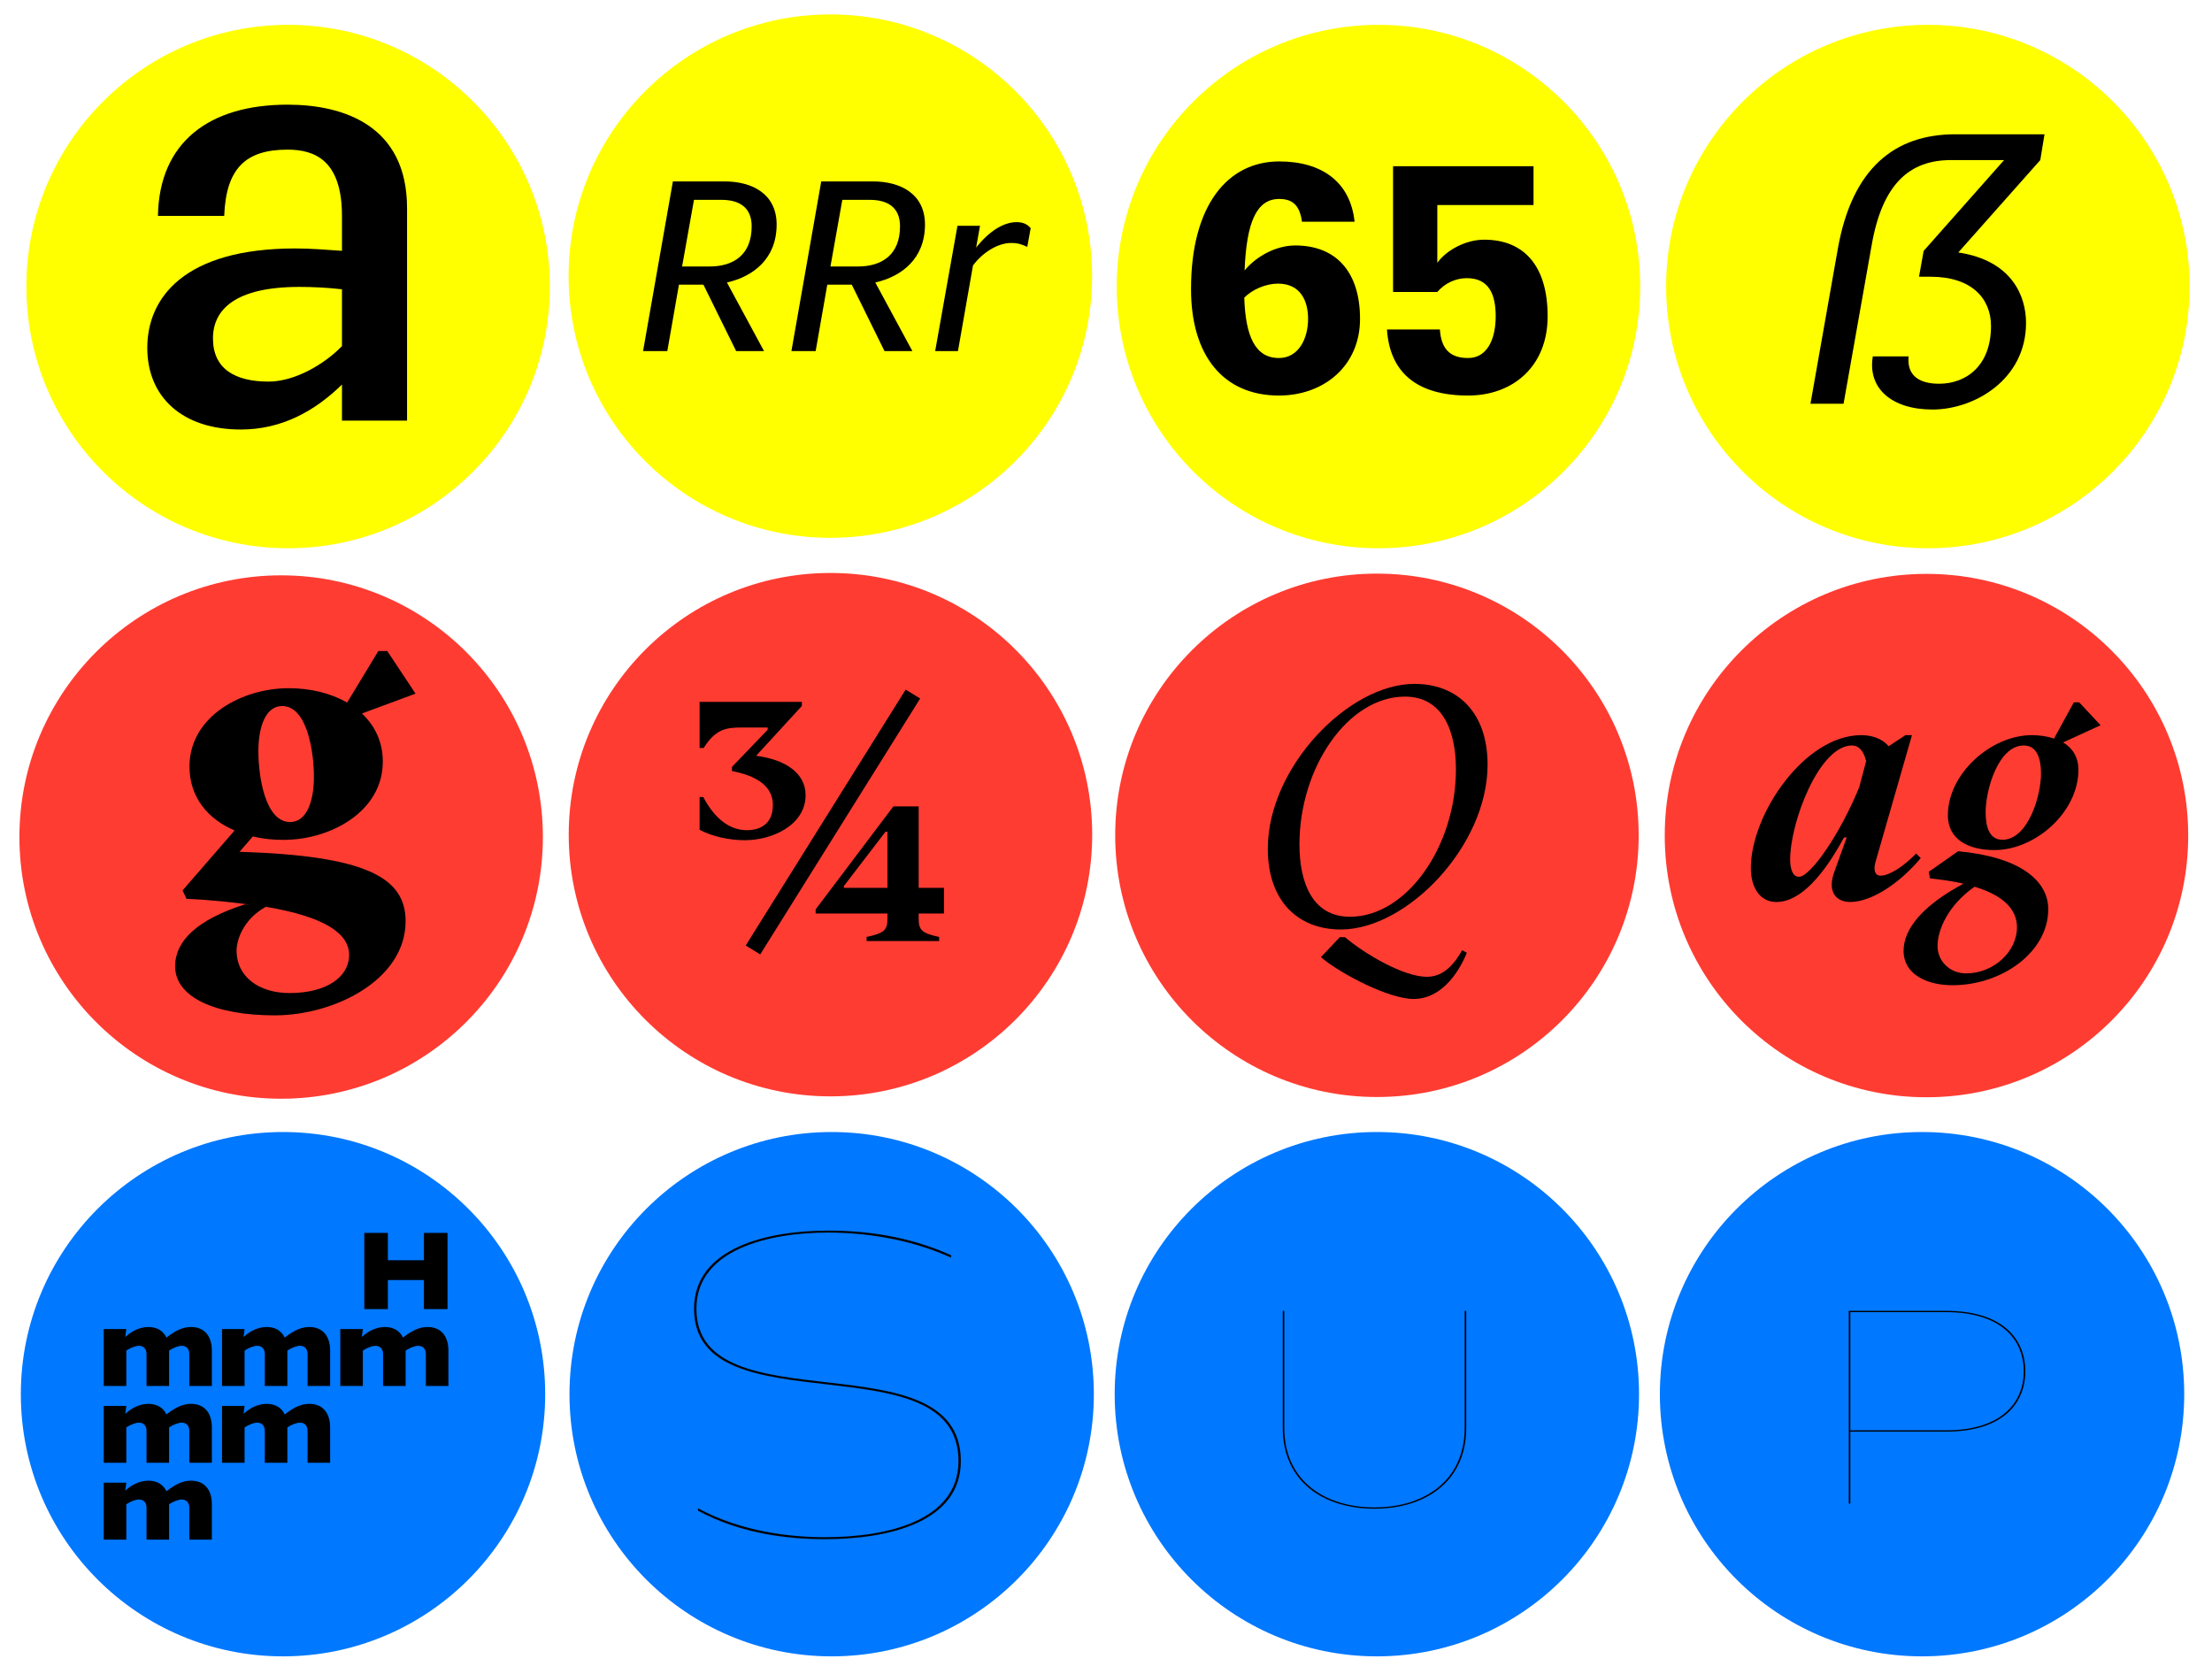
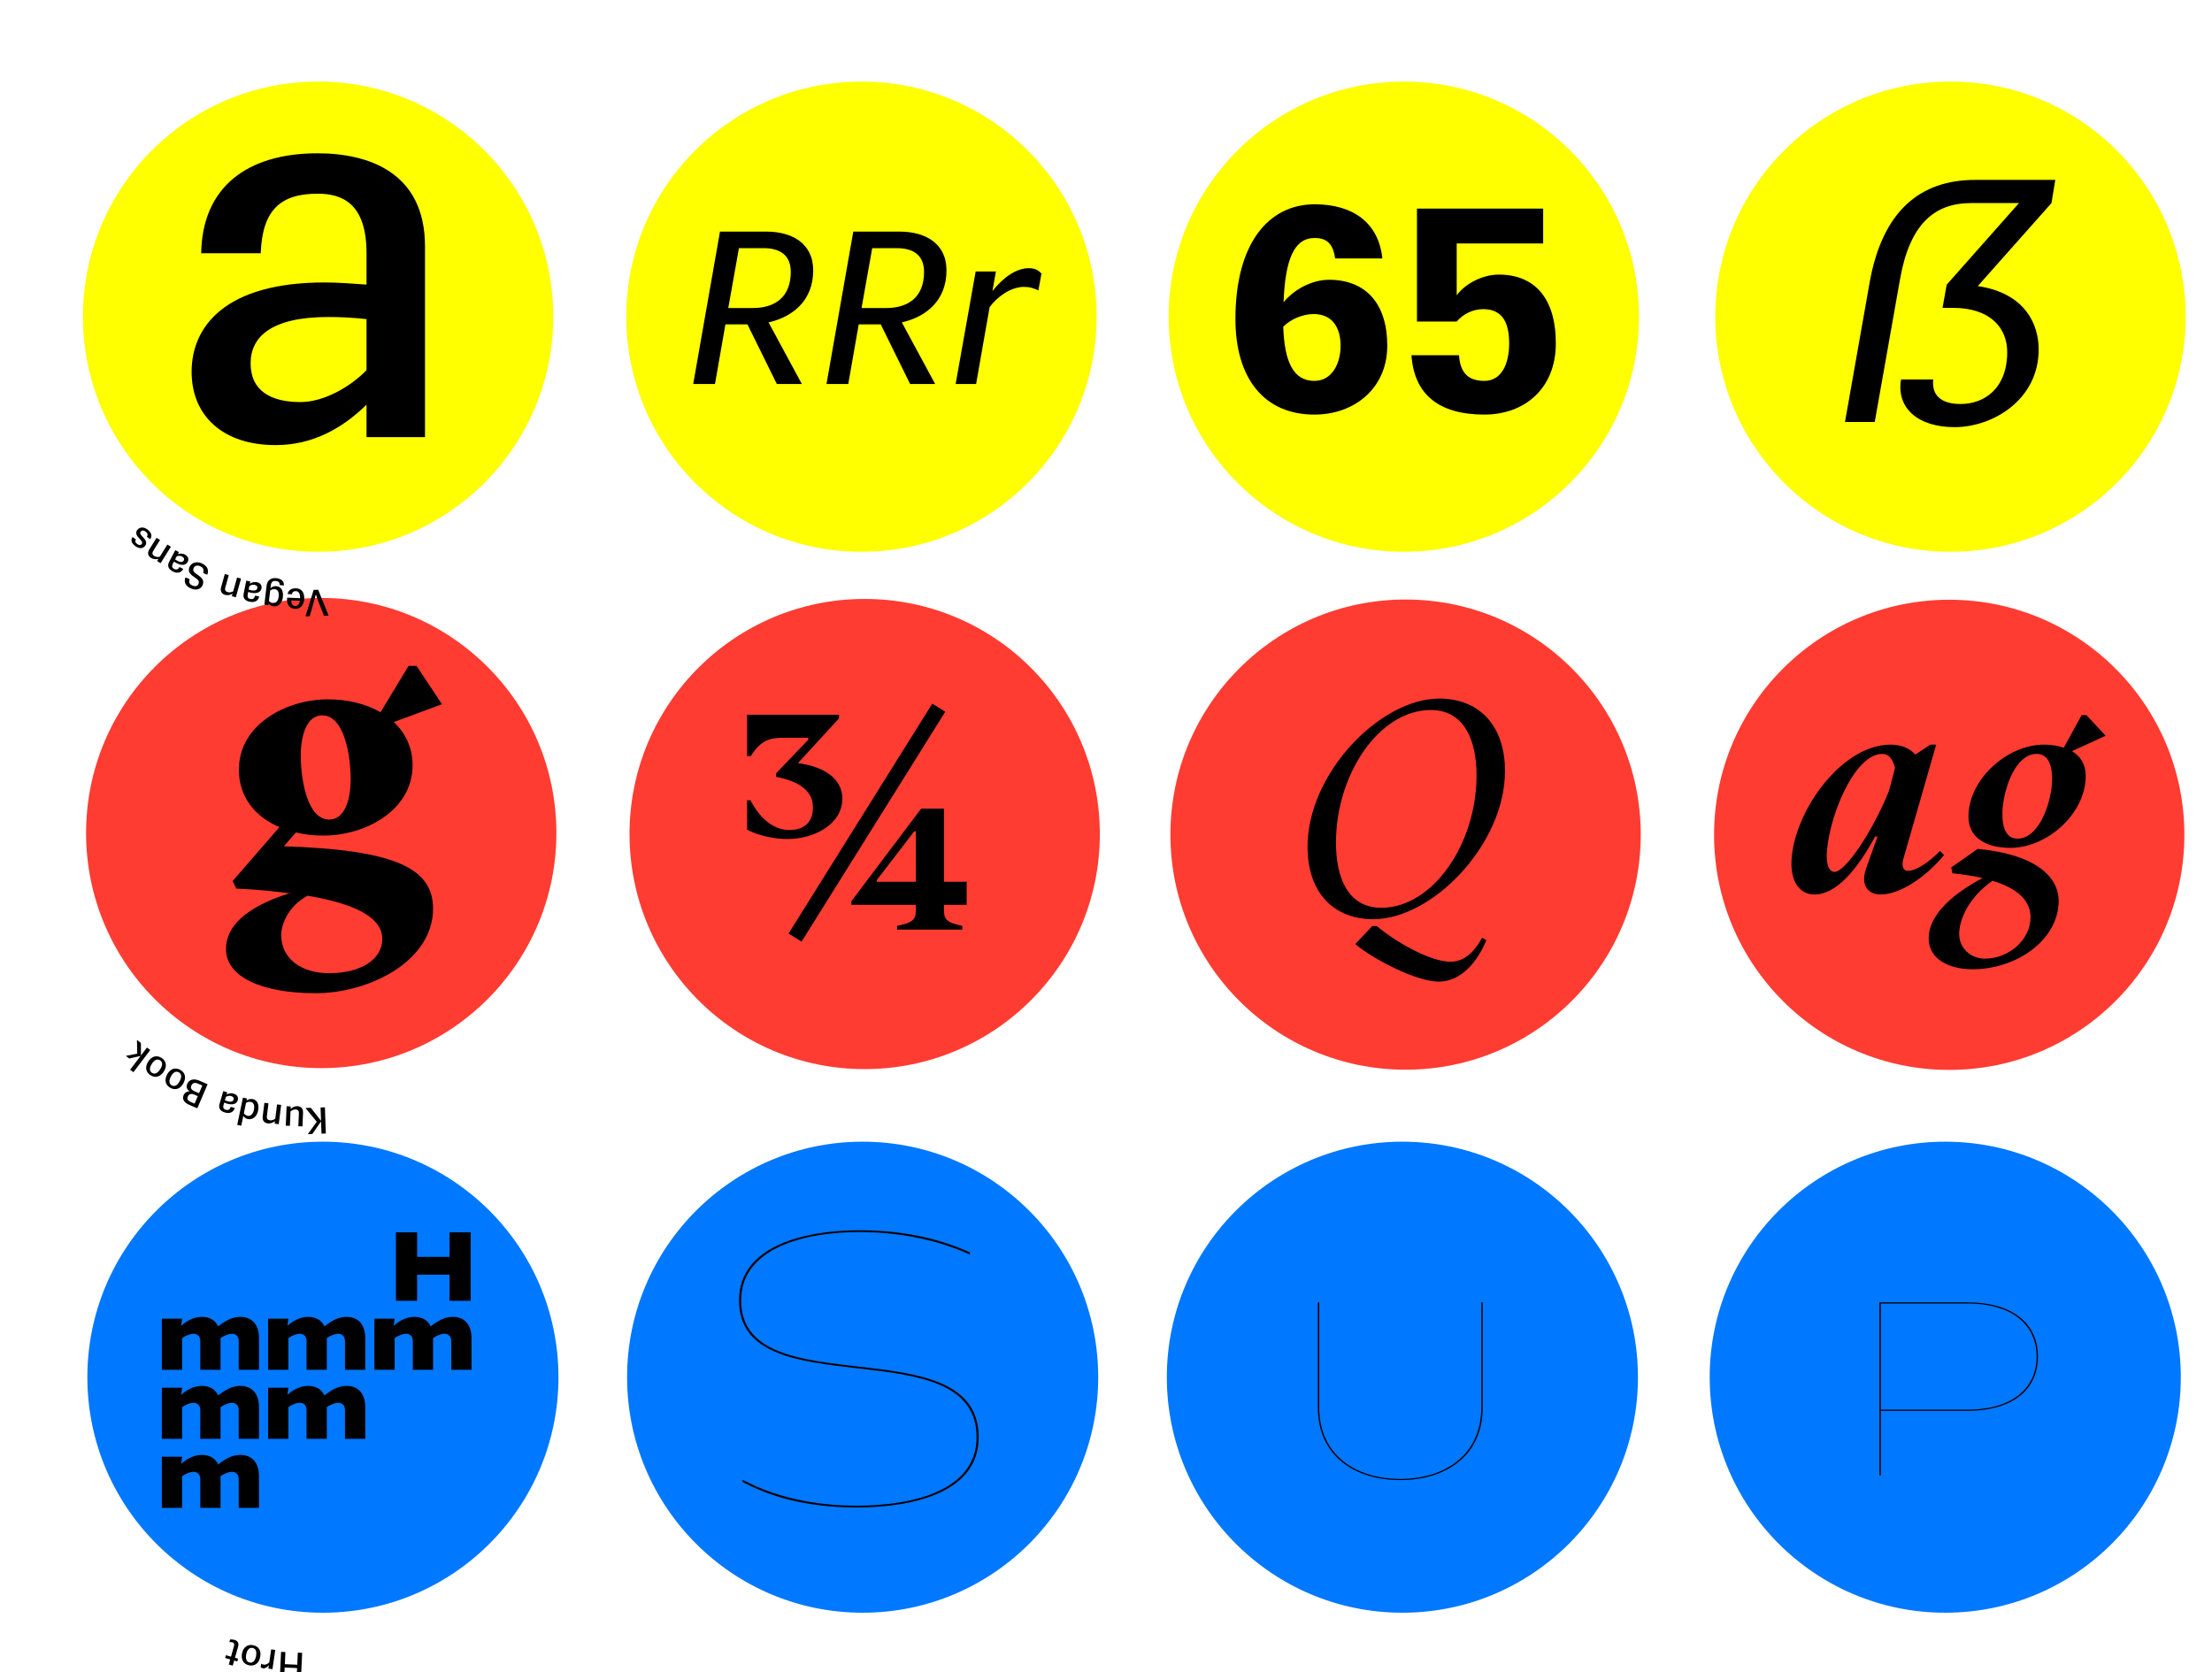
- <svg xmlns="http://www.w3.org/2000/svg" width="637px" height="482px" viewBox="0 0 637 482" version="1.1">
+ <svg xmlns="http://www.w3.org/2000/svg" width="709px" height="536px" viewBox="0 0 709 536" version="1.1">
  <defs />
  <g id="Buttons" stroke="none" stroke-width="1" fill="none" fill-rule="evenodd">
    <g id="canvas">
-       <g id="vegan-sans" transform="translate(7, 4)">
-         <g id="a" transform="translate(0, 3)">
+       <g id="vegan-sans" transform="translate(26, 26)">
+         <g id="a">
          <path d="M151.337,75.519 C151.337,117.144 117.58,150.883 75.959,150.883 C34.347,150.883 0.591,117.144 0.591,75.519 C0.591,33.902 34.347,0.155 75.959,0.155 C117.58,0.154 151.337,33.901 151.337,75.519 L151.337,75.519 Z" id="Shape" fill="#FFFF00" />
          <path d="M110.223,114.138 L110.223,52.963 C110.223,29.277 92.16,23.142 75.801,23.142 C53.137,23.142 38.823,34.048 38.483,55.178 L57.568,55.178 C58.079,41.375 63.873,36.093 75.801,36.093 C83.64,36.093 91.478,39.16 91.478,55.178 L91.478,65.232 C86.707,64.891 82.276,64.55 78.016,64.55 C46.151,64.55 35.415,78.694 35.415,93.178 C35.415,107.322 45.469,116.694 62.339,116.694 C74.097,116.694 83.64,111.411 91.478,103.743 L91.478,114.138 L110.223,114.138 Z M91.478,92.667 C86.366,97.949 77.846,102.891 70.348,102.891 C60.805,102.891 54.33,99.313 54.33,90.452 C54.33,82.102 60.805,75.626 79.209,75.626 C82.788,75.626 87.048,75.797 91.478,76.308 L91.478,92.667 Z" fill="#000000" />
        </g>
-         <g id="rrr" transform="translate(156, 0)">
+         <g id="rrr" transform="translate(174, 0)">
          <path d="M151.49,75.519 C151.49,117.144 117.732,150.883 76.111,150.883 C34.5,150.883 0.743,117.144 0.743,75.519 C0.743,33.902 34.499,0.155 76.111,0.155 C117.732,0.154 151.49,33.901 151.49,75.519 L151.49,75.519 Z" id="Shape" fill="#FFFF00" />
          <path d="M57.021,97.108 L46.341,77.353 C54.019,75.608 60.651,70.443 60.651,60.67 C60.651,51.874 53.67,48.244 45.643,48.244 L30.774,48.244 L22.188,97.108 L29.168,97.108 L32.519,77.982 L39.57,77.982 L48.993,97.108 L57.021,97.108 Z M33.427,72.746 L36.847,53.55 L44.735,53.55 C49.901,53.55 53.461,55.714 53.461,61.158 C53.461,69.395 48.225,72.746 41.315,72.746 L33.427,72.746 Z M99.742,97.108 L89.062,77.353 C96.74,75.608 103.372,70.443 103.372,60.67 C103.372,51.874 96.391,48.244 88.364,48.244 L73.495,48.244 L64.909,97.108 L71.89,97.108 L75.24,77.982 L82.291,77.982 L91.714,97.108 L99.742,97.108 Z M76.148,72.746 L79.568,53.55 L87.456,53.55 C92.622,53.55 96.182,55.714 96.182,61.158 C96.182,69.395 90.947,72.746 84.036,72.746 L76.148,72.746 Z M112.866,97.108 L117.194,72.467 C119.567,69.186 123.965,65.975 128.153,65.975 C130.247,65.975 131.225,66.394 132.83,67.092 L133.807,61.717 C132.9,60.6 131.643,59.972 129.759,59.972 C125.919,59.972 121.731,62.694 118.101,67.301 L119.218,61.019 L112.726,61.019 L106.304,97.108 L112.866,97.108 Z" id="RRr" fill="#000000" />
        </g>
-         <g id="65" transform="translate(314, 3)">
+         <g id="65" transform="translate(348, 0)">
          <path d="M151.334,75.519 C151.334,117.144 117.578,150.883 75.956,150.883 C34.344,150.883 0.588,117.144 0.588,75.519 C0.588,33.902 34.344,0.155 75.956,0.155 C117.578,0.154 151.334,33.901 151.334,75.519 L151.334,75.519 Z" id="Shape" fill="#FFFF00" />
          <path d="M69.085,56.853 C67.884,45.401 59.665,39.49 47.382,39.49 C32.513,39.49 21.984,52.143 21.984,76.247 C21.984,95.457 31.312,106.909 47.289,106.909 C60.311,106.909 70.655,98.32 70.655,84.836 C70.655,71.168 63.636,63.687 52,63.687 C46.551,63.687 40.825,66.735 37.408,70.891 C37.962,57.037 40.825,50.296 47.382,50.296 C51.353,50.296 53.292,52.235 53.939,56.853 L69.085,56.853 Z M47.012,74.677 C53.662,74.677 55.694,79.849 55.694,84.836 C55.694,90.562 52.923,96.103 47.289,96.103 C40.455,96.103 37.685,89.823 37.315,78.741 C39.624,76.339 43.595,74.677 47.012,74.677 L47.012,74.677 Z M78.413,87.884 C79.244,100.444 87.187,106.909 101.778,106.909 C114.708,106.909 124.682,98.504 124.682,84.097 C124.682,69.413 117.756,62.025 106.396,62.025 C101.132,62.025 95.591,64.98 92.912,68.674 L92.912,52.05 L120.619,52.05 L120.619,40.875 L80.168,40.875 L80.168,77.078 L92.912,77.078 C95.129,74.492 98.269,73.107 101.409,73.107 C107.874,73.107 109.721,77.909 109.721,84.097 C109.721,90.747 107.227,96.103 101.778,96.103 C96.514,96.103 94.021,93.425 93.651,87.884 L78.413,87.884 Z" fill="#000000" />
        </g>
-         <g id="b" transform="translate(472, 3)">
+         <g id="b" transform="translate(523, 0)">
          <path d="M151.547,75.519 C151.547,117.144 117.789,150.883 76.168,150.883 C34.557,150.883 0.8,117.144 0.8,75.519 C0.8,33.902 34.557,0.155 76.168,0.155 C117.789,0.154 151.547,33.901 151.547,75.519 L151.547,75.519 Z" id="Shape" fill="#FFFF00" />
          <path d="M108.549,39.1 L109.769,31.672 L84.049,31.672 C66.644,31.672 54.338,41.428 50.236,64.709 L42.365,109.275 L51.899,109.275 L59.992,63.6 C63.096,45.862 70.967,39.1 82.83,39.1 L98.128,39.1 L74.958,65.263 L73.628,72.691 L76.954,72.691 C88.816,72.691 94.359,79.01 94.359,86.881 C94.359,98.3 87.264,103.51 79.393,103.51 C73.739,103.51 70.081,101.182 70.635,95.639 L60.325,95.639 C58.773,104.73 65.646,110.938 77.508,110.938 C89.592,110.938 104.447,102.291 104.447,85.994 C104.447,78.345 100.456,68.035 84.936,65.706 L108.549,39.1 Z" id="ẞ" fill="#000000" />
        </g>
      </g>
-       <g id="kunda-book" transform="translate(5, 165)">
+       <g id="kunda-book" transform="translate(27, 191)">
        <g id="g">
          <path d="M151.337,76.053 C151.337,117.678 117.58,151.416 75.959,151.416 C34.347,151.416 0.591,117.678 0.591,76.053 C0.591,34.436 34.347,0.688 75.959,0.688 C117.58,0.688 151.337,34.436 151.337,76.053 L151.337,76.053 Z" id="Shape" fill="#FF3C32" />
          <path d="M65.555,95.428 C51.709,99.853 45.428,105.991 45.428,113.271 C45.428,122.265 57.133,127.404 74.12,127.404 C91.393,127.404 111.807,117.126 111.807,100.281 C111.807,87.433 99.816,81.438 63.985,80.296 L67.839,75.871 C70.694,76.584 73.549,76.87 76.69,76.87 C89.966,76.87 105.24,68.876 105.24,54.315 C105.24,48.605 102.956,44.037 99.245,40.468 L114.662,34.758 L106.525,22.482 L103.955,22.482 L94.962,37.328 C90.251,34.616 84.399,33.188 78.118,33.188 C64.842,33.188 49.567,41.182 49.567,55.743 C49.567,64.593 54.849,70.874 62.558,74.158 L47.569,91.43 L48.711,93.857 C55.848,94.143 61.987,94.857 67.268,95.57 L65.555,95.428 Z M95.533,109.988 C95.533,116.412 88.967,120.98 78.403,120.98 C69.695,120.98 63.129,116.412 63.129,108.703 C63.129,105.991 64.842,99.853 71.551,96.141 C88.538,98.996 95.533,103.85 95.533,109.988 L95.533,109.988 Z M78.546,71.731 C71.408,71.731 69.41,58.74 69.41,51.317 C69.41,44.18 71.551,38.327 76.262,38.327 C83.399,38.327 85.398,51.317 85.398,58.74 C85.398,65.878 83.257,71.731 78.546,71.731 L78.546,71.731 Z" fill="#000000" />
        </g>
-         <g id="34" transform="translate(158, 0)">
+         <g id="34" transform="translate(174, 1)">
          <path d="M151.524,75.369 C151.524,116.994 117.766,150.732 76.146,150.732 C34.534,150.732 0.778,116.994 0.778,75.369 C0.778,33.752 34.534,0.004 76.146,0.004 C117.766,0.004 151.524,33.752 151.524,75.369 L151.524,75.369 Z" id="Shape" fill="#FF3C32" />
          <path d="M107.449,106 L107.449,104.822 C102.415,103.75 101.558,102.786 101.558,99.573 L101.558,98.073 L108.842,98.073 L108.842,90.682 L101.558,90.682 L101.558,67.222 L94.273,67.222 L71.885,96.895 L71.885,98.073 L92.56,98.073 L92.56,99.573 C92.56,102.786 91.703,103.75 86.561,104.822 L86.561,106 L107.449,106 Z M38.463,73.971 C42.32,76.006 47.354,76.97 51.425,76.97 C59.78,76.97 68.993,72.364 68.993,64.008 C68.993,57.581 63.101,53.725 54.746,52.653 L67.922,38.299 L67.922,37.121 L38.463,37.121 L38.463,50.404 L39.642,50.404 C43.069,44.941 46.176,44.512 50.461,44.512 L58.066,44.512 L58.066,45.155 L47.783,55.867 L47.783,57.045 C54.424,58.331 59.566,61.116 59.566,66.794 C59.566,72.578 55.603,74.078 52.068,74.078 C47.033,74.078 42.748,70.65 39.534,64.544 L38.463,64.544 L38.463,73.971 Z M55.924,109.856 L101.986,36.157 L97.809,33.586 L51.746,107.285 L55.924,109.856 Z M92.56,90.682 L80.026,90.682 L80.026,90.146 L92.024,74.506 L92.56,74.506 L92.56,90.682 Z" id="¾" fill="#000000" />
        </g>
-         <g id="q" transform="translate(316, 0)">
+         <g id="q" transform="translate(348, 1)">
          <path d="M150.898,75.557 C150.898,117.182 117.14,150.92 75.519,150.92 C33.908,150.92 0.151,117.182 0.151,75.557 C0.151,33.94 33.908,0.192 75.519,0.192 C117.14,0.192 150.898,33.94 150.898,75.557 L150.898,75.557 Z" id="Shape" fill="#FF3C32" />
          <path d="M100.052,108.649 C97.118,113.889 93.87,116.299 89.888,116.299 C83.286,116.299 72.074,109.802 66.311,104.877 L64.844,104.877 L59.395,110.64 C65.053,115.461 78.99,122.691 86.115,122.691 C93.346,122.691 98.585,116.299 101.414,109.383 L100.052,108.649 Z M67.778,99.009 C56.775,99.009 53.212,88.949 53.212,78.156 C53.212,56.046 67.149,35.613 83.6,35.613 C94.603,35.613 98.271,45.777 98.271,56.57 C98.271,78.68 84.124,99.009 67.778,99.009 L67.778,99.009 Z M65.158,102.677 C84.124,102.677 107.387,78.68 107.387,55.208 C107.387,40.224 98.795,31.945 86.325,31.945 C67.358,31.945 44.096,55.942 44.096,79.414 C44.096,94.398 52.688,102.677 65.158,102.677 L65.158,102.677 Z" id="Q" fill="#000000" />
        </g>
-         <g id="ag" transform="translate(474, 0)">
+         <g id="ag" transform="translate(522, 1)">
          <path d="M151.149,75.629 C151.149,117.254 117.393,150.992 75.771,150.992 C34.159,150.992 0.403,117.254 0.403,75.629 C0.403,34.012 34.159,0.264 75.771,0.264 C117.393,0.264 151.149,34.012 151.149,75.629 L151.149,75.629 Z" id="Shape" fill="#FF3C32" />
          <path d="M56.424,61.665 C50.927,75.189 42.351,87.503 39.052,87.503 C36.963,87.503 36.523,84.534 36.523,82.555 C36.523,71.78 44.879,49.681 54.335,49.681 C56.204,49.681 57.633,51.11 58.403,54.189 L56.424,61.665 Z M72.806,80.796 C69.398,84.314 65.22,87.173 62.581,87.173 C60.932,87.173 60.492,85.634 61.042,83.435 L71.597,46.712 L69.727,46.712 L64.89,49.901 C62.911,47.592 59.942,46.712 56.974,46.712 C40.701,46.712 25.199,69.471 25.199,84.974 C25.199,90.801 27.948,94.759 32.565,94.759 C39.492,94.759 46.199,86.953 52.026,76.178 L52.796,76.178 L49.167,86.293 C47.078,92.23 50.157,94.759 53.785,94.759 C59.942,94.759 68.078,89.372 74.125,82.115 L72.806,80.796 Z M69.178,108.832 C69.178,115.649 75.994,118.728 83.251,118.728 C97.544,118.728 110.848,109.162 110.848,96.848 C110.848,88.602 102.712,81.785 84.9,80.136 L76.434,86.073 L76.764,87.942 C80.502,88.382 83.691,88.822 86.439,89.482 C75.115,95.529 69.178,102.236 69.178,108.832 L69.178,108.832 Z M125.91,43.854 L119.753,37.257 L118.214,37.257 L112.497,47.702 C110.628,47.042 108.429,46.712 106.12,46.712 C94.356,46.712 81.932,57.817 81.932,69.801 C81.932,76.618 87.649,79.806 95.345,79.806 C107.219,79.806 119.533,68.812 119.533,56.718 C119.533,53.089 117.884,50.451 115.136,48.801 L125.91,43.854 Z M101.832,102.016 C101.832,109.272 94.905,115.319 87.209,115.319 C82.591,115.319 78.963,111.911 78.963,107.403 C78.963,102.785 82.041,95.639 89.628,90.361 C99.193,93.22 101.832,97.838 101.832,102.016 L101.832,102.016 Z M97.654,76.838 C93.806,76.838 92.816,72.99 92.816,68.922 C92.816,62.215 96.554,49.681 103.811,49.681 C107.659,49.681 108.759,53.639 108.759,57.707 C108.759,64.414 104.91,76.838 97.654,76.838 L97.654,76.838 Z" fill="#000000" />
        </g>
      </g>
-       <g id="hrot" transform="translate(6, 326)">
+       <g id="hrot" transform="translate(28, 366)">
        <g id="hrot-hmm">
          <path d="M151,75.5 C151,117.2 117.186,151 75.495,151 C33.813,151 0,117.2 0,75.5 C0,33.809 33.813,0 75.495,0 C117.185,-6.29730763e-15 151,33.809 151,75.5 L151,75.5 Z" id="Shape" fill="#0078FF" />
          <path d="M122.87,51 L122.87,29.054 L116.082,29.054 L116.082,36.926 L105.694,36.926 L105.694,29.054 L98.906,29.054 L98.906,51 L105.694,51 L105.694,42.631 L116.082,42.631 L116.082,51 L122.87,51 Z" id="H" fill="#000000" />
          <path d="M55.011,73.128 L55.011,62.945 C55.011,58.673 52.787,56.157 49.042,56.157 C47.082,56.157 45.033,56.771 41.932,59.2 C40.966,57.181 39.152,56.157 36.723,56.157 C34.763,56.157 32.363,56.918 30.081,59.025 L30.374,56.742 L23.878,56.742 L23.878,73.128 L30.374,73.128 L30.374,62.945 C31.573,62.126 33.066,61.57 34.031,61.57 C34.997,61.57 36.196,62.126 36.196,63.94 L36.196,73.128 L42.692,73.128 L42.692,62.945 C43.892,62.126 45.384,61.57 46.35,61.57 C47.316,61.57 48.515,62.126 48.515,63.94 L48.515,73.128 L55.011,73.128 Z M89.071,73.128 L89.071,62.945 C89.071,58.673 86.847,56.157 83.102,56.157 C81.141,56.157 79.093,56.771 75.991,59.2 C75.026,57.181 73.211,56.157 70.783,56.157 C68.822,56.157 66.423,56.918 64.141,59.025 L64.433,56.742 L57.937,56.742 L57.937,73.128 L64.433,73.128 L64.433,62.945 C65.633,62.126 67.125,61.57 68.091,61.57 C69.056,61.57 70.256,62.126 70.256,63.94 L70.256,73.128 L76.752,73.128 L76.752,62.945 C77.952,62.126 79.444,61.57 80.41,61.57 C81.375,61.57 82.575,62.126 82.575,63.94 L82.575,73.128 L89.071,73.128 Z M123.13,73.128 L123.13,62.945 C123.13,58.673 120.907,56.157 117.161,56.157 C115.201,56.157 113.152,56.771 110.051,59.2 C109.085,57.181 107.271,56.157 104.842,56.157 C102.882,56.157 100.482,56.918 98.2,59.025 L98.493,56.742 L91.997,56.742 L91.997,73.128 L98.493,73.128 L98.493,62.945 C99.692,62.126 101.185,61.57 102.15,61.57 C103.116,61.57 104.316,62.126 104.316,63.94 L104.316,73.128 L110.812,73.128 L110.812,62.945 C112.011,62.126 113.504,61.57 114.469,61.57 C115.435,61.57 116.634,62.126 116.634,63.94 L116.634,73.128 L123.13,73.128 Z" id="mmm" fill="#000000" />
          <path d="M55.011,95.256 L55.011,85.074 C55.011,80.802 52.787,78.285 49.042,78.285 C47.082,78.285 45.033,78.9 41.932,81.328 C40.966,79.309 39.152,78.285 36.723,78.285 C34.763,78.285 32.363,79.046 30.081,81.153 L30.374,78.87 L23.878,78.87 L23.878,95.256 L30.374,95.256 L30.374,85.074 C31.573,84.254 33.066,83.698 34.031,83.698 C34.997,83.698 36.196,84.254 36.196,86.069 L36.196,95.256 L42.692,95.256 L42.692,85.074 C43.892,84.254 45.384,83.698 46.35,83.698 C47.316,83.698 48.515,84.254 48.515,86.069 L48.515,95.256 L55.011,95.256 Z M89.071,95.256 L89.071,85.074 C89.071,80.802 86.847,78.285 83.102,78.285 C81.141,78.285 79.093,78.9 75.991,81.328 C75.026,79.309 73.211,78.285 70.783,78.285 C68.822,78.285 66.423,79.046 64.141,81.153 L64.433,78.87 L57.937,78.87 L57.937,95.256 L64.433,95.256 L64.433,85.074 C65.633,84.254 67.125,83.698 68.091,83.698 C69.056,83.698 70.256,84.254 70.256,86.069 L70.256,95.256 L76.752,95.256 L76.752,85.074 C77.952,84.254 79.444,83.698 80.41,83.698 C81.375,83.698 82.575,84.254 82.575,86.069 L82.575,95.256 L89.071,95.256 Z" id="mm" fill="#000000" />
          <path d="M55.011,117.384 L55.011,107.201 C55.011,102.929 52.787,100.413 49.042,100.413 C47.082,100.413 45.033,101.027 41.932,103.456 C40.966,101.437 39.152,100.413 36.723,100.413 C34.763,100.413 32.363,101.174 30.081,103.281 L30.374,100.998 L23.878,100.998 L23.878,117.384 L30.374,117.384 L30.374,107.201 C31.573,106.382 33.066,105.826 34.031,105.826 C34.997,105.826 36.196,106.382 36.196,108.196 L36.196,117.384 L42.692,117.384 L42.692,107.201 C43.892,106.382 45.384,105.826 46.35,105.826 C47.316,105.826 48.515,106.382 48.515,108.196 L48.515,117.384 L55.011,117.384 Z" id="m" fill="#000000" />
        </g>
-         <g id="hrot-s" transform="translate(158, 0)">
+         <g id="hrot-s" transform="translate(173, 0)">
          <path d="M151,75.5 C151,117.2 117.186,151 75.495,151 C33.813,151 0,117.2 0,75.5 C0,33.809 33.813,0 75.495,0 C117.186,-6.29730763e-15 151,33.809 151,75.5 L151,75.5 Z" id="Shape" fill="#0078FF" />
          <path d="M36.998,109.039 C49.483,115.787 63.092,117.249 73.552,117.249 C92.11,117.249 112.693,112.301 112.693,94.755 C112.693,58.763 36.548,85.082 36.548,50.89 C36.548,33.794 57.468,28.957 74.452,28.957 C84.462,28.957 97.396,30.532 109.881,36.156 L109.881,35.481 C97.396,29.857 84.912,28.395 74.452,28.395 C57.018,28.395 35.873,33.344 35.873,50.89 C35.873,85.757 112.018,59.438 112.018,94.755 C112.018,111.851 91.66,116.687 73.552,116.687 C63.542,116.687 49.483,115.112 36.998,108.364 L36.998,109.039 Z" id="S" fill="#000000" />
        </g>
-         <g id="hrot-u" transform="translate(315, 0)">
+         <g id="hrot-u" transform="translate(346, 0)">
          <path d="M151,75.5 C151,117.2 117.186,151 75.495,151 C33.813,151 0,117.2 0,75.5 C0,33.809 33.813,0 75.495,0 C117.186,-6.29730763e-15 151,33.809 151,75.5 L151,75.5 Z" id="Shape-Copy" fill="#0078FF" />
          <path d="M100.792,85.17 C100.792,100.636 88.878,108.11 74.818,108.11 C60.758,108.11 48.844,100.636 48.844,85.17 L48.844,51.5 L48.4,51.5 L48.4,85.17 C48.4,100.932 60.462,108.48 74.818,108.48 C89.174,108.48 101.236,100.932 101.236,85.17 L101.236,51.5 L100.792,51.5 L100.792,85.17 Z" id="U" fill="#000000" />
        </g>
-         <g id="hrot-p" transform="translate(472, 0)">
+         <g id="hrot-p" transform="translate(520, 0)">
          <path d="M151,75.5 C151,117.2 117.186,151 75.495,151 C33.813,151 0,117.2 0,75.5 C0,33.809 33.813,0 75.495,0 C117.186,-6.29730763e-15 151,33.809 151,75.5 L151,75.5 Z" id="Shape-Copy-2" fill="#0078FF" />
          <path d="M54.844,85.91 L54.844,51.87 L82.372,51.87 C98.652,51.87 104.794,60.084 104.794,68.89 C104.794,77.696 98.652,85.91 82.372,85.91 L54.844,85.91 Z M82.372,86.28 C98.948,86.28 105.238,77.992 105.238,68.89 C105.238,59.788 98.948,51.5 82.372,51.5 L54.4,51.5 L54.4,107 L54.844,107 L54.844,86.28 L82.372,86.28 Z" id="P" fill="#000000" />
        </g>
      </g>
+       <g id="vegan-sans-title" transform="translate(14, 13)">
+         <path d="M176,88 C176,136.604 136.588,176 87.994,176 C39.411,176 0,136.604 0,88 C0,39.405 39.411,0 87.994,0 C136.588,-0.001 176,39.404 176,88 L176,88 Z" id="perimeter" transform="translate(88, 88) scale(-1, 1) translate(-88, -88) " />
+         <path d="M86.531,176.107 L83.913,184.605 L85.256,184.557 L86.753,179.329 L87.23,177.523 L87.844,179.291 L89.825,184.396 L91.324,184.344 L87.982,176.056 L86.531,176.107 Z M79.539,177.488 C79.714,176.774 80.111,176.479 80.83,176.509 C81.693,176.546 82.219,177.181 82.188,178.765 L78.04,178.589 C77.8,180.837 78.791,182.104 80.602,182.181 C82.28,182.252 83.428,180.967 83.511,179.001 C83.594,177.035 82.775,175.679 80.869,175.598 C79.37,175.535 78.364,176.309 78.185,177.43 L79.539,177.488 Z M80.64,181.282 C79.837,181.248 79.344,180.674 79.371,179.474 L82.117,179.591 C81.933,180.82 81.347,181.312 80.64,181.282 L80.64,181.282 Z M72.787,174.705 C72.941,173.394 73.67,173.153 74.421,173.242 C75.291,173.344 75.694,173.718 75.633,174.544 L76.98,174.703 C77.101,173.364 76.232,172.537 74.528,172.336 C73.133,172.172 71.678,172.834 71.458,174.705 L70.733,180.855 L72.044,181.009 L72.109,180.461 C72.426,180.945 72.953,181.297 73.62,181.376 C74.979,181.536 76.416,180.618 76.672,178.449 C76.927,176.28 75.994,175.07 74.683,174.916 C73.92,174.826 73.289,175.054 72.69,175.527 L72.787,174.705 Z M72.597,176.314 C72.997,175.998 73.563,175.811 74.123,175.877 C74.921,175.971 75.501,176.692 75.313,178.289 C75.125,179.886 74.286,180.439 73.488,180.345 C72.928,180.279 72.523,180.026 72.207,179.627 L72.597,176.314 Z M64.934,173.145 L64.088,177.369 C63.76,179.004 64.922,179.678 66.052,179.904 C67.617,180.218 68.756,179.663 69.072,178.209 L67.754,177.945 C67.528,178.89 67.055,179.175 66.231,179.01 C65.69,178.902 65.191,178.581 65.413,177.475 L65.552,176.781 C65.876,176.871 66.178,176.956 66.472,177.014 C68.672,177.455 69.609,176.627 69.809,175.627 C70.005,174.651 69.441,173.864 68.276,173.631 C67.464,173.468 66.732,173.701 66.085,174.122 L66.228,173.404 L64.934,173.145 Z M65.931,174.887 C66.357,174.593 67.014,174.369 67.532,174.473 C68.191,174.605 68.588,174.942 68.466,175.554 C68.35,176.13 67.813,176.488 66.543,176.233 C66.296,176.184 66.004,176.113 65.705,176.016 L65.931,174.887 Z M61.997,172.124 L60.745,176.571 C60.287,176.829 59.557,176.985 59.002,176.829 C58.263,176.621 57.986,176.144 58.223,175.301 L59.328,171.373 L58.057,171.016 L56.878,175.209 C56.468,176.665 57.188,177.428 58.17,177.704 C58.944,177.922 59.817,177.744 60.531,177.334 L60.31,178.119 L61.581,178.477 L63.267,172.481 L61.997,172.124 Z M45.425,172.095 C44.858,173.692 45.51,174.929 47.302,175.683 C48.862,176.338 50.373,175.932 50.945,174.571 C51.652,172.89 50.395,172.01 49.351,171.272 C48.494,170.678 47.626,170.143 48.049,169.137 C48.411,168.274 49.296,168.151 50.115,168.495 C51.011,168.872 51.494,169.517 51.104,170.694 L52.443,171.257 C53.078,169.558 52.3,168.281 50.519,167.532 C49.015,166.9 47.324,167.361 46.729,168.777 C46.018,170.47 47.317,171.341 48.366,172.068 C49.222,172.663 50.047,173.178 49.624,174.185 C49.294,174.971 48.525,175.064 47.707,174.72 C46.811,174.344 46.42,173.724 46.775,172.662 L45.425,172.095 Z M42.183,163.369 L40.188,167.187 C39.416,168.666 40.343,169.638 41.365,170.171 C42.779,170.91 44.028,170.696 44.738,169.388 L43.547,168.766 C43.065,169.611 42.531,169.751 41.787,169.363 C41.297,169.107 40.908,168.66 41.43,167.66 L41.758,167.033 C42.045,167.209 42.31,167.375 42.576,167.514 C44.565,168.553 45.697,168.02 46.169,167.116 C46.63,166.233 46.308,165.32 45.255,164.77 C44.521,164.387 43.753,164.406 43.014,164.629 L43.353,163.98 L42.183,163.369 Z M42.653,165.32 C43.144,165.157 43.837,165.126 44.305,165.371 C44.901,165.682 45.188,166.116 44.899,166.669 C44.627,167.191 44.012,167.384 42.863,166.784 C42.64,166.667 42.379,166.518 42.119,166.341 L42.653,165.32 Z M39.651,161.571 L37.208,165.492 C36.695,165.611 35.951,165.558 35.462,165.253 C34.811,164.847 34.678,164.311 35.141,163.568 L37.299,160.105 L36.179,159.407 L33.875,163.104 C33.075,164.387 33.553,165.322 34.419,165.861 C35.101,166.286 35.989,166.359 36.789,166.164 L36.357,166.857 L37.478,167.555 L40.772,162.27 L39.651,161.571 Z M28.498,159.157 C27.84,160.104 28.064,161.092 29.403,162.085 C30.531,162.922 31.775,162.977 32.504,161.994 C33.355,160.847 32.476,159.897 31.761,159.128 C31.24,158.562 30.685,158.001 31.092,157.451 C31.493,156.912 32.105,156.992 32.645,157.393 C33.406,157.958 33.443,158.493 33.064,159.063 L34.134,159.857 C34.837,158.869 34.639,157.766 33.203,156.701 C32.066,155.857 30.727,155.91 29.99,156.903 C29.14,158.05 30.088,159.007 30.802,159.776 C31.346,160.373 31.828,160.851 31.406,161.419 C31.063,161.882 30.501,161.794 29.961,161.393 C29.335,160.929 29.213,160.509 29.567,159.951 L28.498,159.157 Z" id="Vegan-Sans" fill="#000000" />
+       </g>
+       <g id="kunda-book-title" transform="translate(14, 179)">
+         <path d="M176,88 C176,136.604 136.588,176 87.994,176 C39.411,176 0,136.604 0,88 C0,39.405 39.411,0 87.994,0 C136.588,-0.001 176,39.404 176,88 L176,88 Z" id="perimeter" transform="translate(88, 88) scale(-1, 1) translate(-88, -88) " />
+         <path d="M88.75,176.029 L88.901,180.31 L85.62,176.139 L83.917,176.199 L87.53,180.599 L84.668,184.578 L86.108,184.527 L88.908,180.502 L89.046,184.424 L90.437,184.375 L90.141,175.98 L88.75,176.029 Z M79.115,177.308 C79.491,176.952 80.153,176.632 80.729,176.657 C81.484,176.69 81.839,177.09 81.802,177.953 L81.623,182.041 L82.942,182.099 L83.132,177.735 C83.198,176.224 82.346,175.659 81.327,175.614 C80.524,175.579 79.751,175.954 79.15,176.516 L79.185,175.701 L77.866,175.644 L77.595,181.866 L78.914,181.923 L79.115,177.308 Z M74.805,175.046 L74.233,179.63 C73.818,179.953 73.12,180.217 72.549,180.146 C71.787,180.051 71.441,179.62 71.55,178.751 L72.055,174.703 L70.745,174.539 L70.206,178.862 C70.018,180.362 70.845,181.009 71.857,181.136 C72.655,181.235 73.491,180.928 74.135,180.416 L74.034,181.226 L75.344,181.389 L76.115,175.209 L74.805,175.046 Z M63.863,172.875 L62.037,181.615 L63.329,181.885 L63.994,178.701 C64.268,179.212 64.761,179.609 65.418,179.747 C66.758,180.027 68.278,179.204 68.725,177.066 C69.169,174.94 68.352,173.629 67.06,173.359 C66.308,173.202 65.662,173.362 65.023,173.78 L65.155,173.145 L63.863,172.875 Z M64.861,174.555 C65.287,174.276 65.867,174.14 66.419,174.255 C67.206,174.42 67.712,175.224 67.386,176.787 C67.057,178.361 66.165,178.873 65.378,178.709 C64.826,178.593 64.445,178.305 64.166,177.879 L64.861,174.555 Z M57.568,170.8 L56.352,174.933 C55.882,176.534 56.98,177.307 58.085,177.632 C59.616,178.082 60.8,177.63 61.243,176.209 L59.954,175.83 C59.645,176.752 59.148,176.994 58.343,176.757 C57.813,176.601 57.344,176.238 57.663,175.156 L57.863,174.477 C58.178,174.595 58.471,174.706 58.758,174.791 C60.911,175.424 61.918,174.682 62.205,173.703 C62.486,172.747 61.994,171.915 60.854,171.579 C60.059,171.346 59.31,171.513 58.628,171.875 L58.834,171.173 L57.568,170.8 Z M58.408,172.623 C58.858,172.368 59.532,172.204 60.038,172.353 C60.683,172.542 61.049,172.913 60.873,173.511 C60.707,174.075 60.141,174.384 58.898,174.019 C58.656,173.947 58.372,173.851 58.083,173.729 L58.408,172.623 Z M49.398,172.395 L48.376,174.789 L47.151,174.266 C46.312,173.908 45.82,173.411 46.187,172.55 C46.56,171.678 47.324,171.509 48.173,171.872 L49.398,172.395 Z M49.797,167.398 C48.219,166.724 46.658,166.957 46.012,168.469 C45.55,169.551 46.008,170.373 46.814,170.899 C45.996,170.798 45.177,171.31 44.843,172.093 C44.192,173.616 45.394,174.651 46.741,175.226 L49.246,176.296 L52.545,168.571 L49.797,167.398 Z M50.855,168.985 L49.799,171.457 L48.331,170.83 C47.481,170.467 46.953,169.902 47.325,169.03 C47.688,168.18 48.383,167.929 49.387,168.358 L50.855,168.985 Z M43.302,164.748 C44.15,165.198 44.368,166.143 43.596,167.595 C42.824,169.047 41.914,169.405 41.066,168.955 C40.218,168.504 40.006,167.549 40.777,166.097 C41.549,164.645 42.454,164.297 43.302,164.748 L43.302,164.748 Z M43.73,163.943 C42.066,163.058 40.483,163.711 39.559,165.449 C38.635,167.187 38.974,168.876 40.638,169.76 C42.301,170.644 43.88,169.975 44.804,168.237 C45.728,166.499 45.393,164.827 43.73,163.943 L43.73,163.943 Z M37.29,160.907 C38.099,161.424 38.24,162.383 37.354,163.768 C36.469,165.153 35.532,165.437 34.723,164.92 C33.914,164.403 33.779,163.433 34.665,162.048 C35.551,160.663 36.481,160.389 37.29,160.907 L37.29,160.907 Z M37.781,160.138 C36.194,159.123 34.563,159.647 33.503,161.305 C32.442,162.963 32.645,164.673 34.232,165.688 C35.819,166.703 37.446,166.163 38.507,164.505 C39.567,162.847 39.368,161.153 37.781,160.138 L37.781,160.138 Z M33.105,156.816 L31.168,159.369 L31.174,155.351 L29.902,154.386 L29.981,158.769 L26.329,159.493 L27.438,160.334 L31.059,159.512 L27.709,163.929 L28.76,164.726 L34.156,157.614 L33.105,156.816 Z" id="Kunda-Book" fill="#000000" />
+       </g>
+       <g id="hrot-title" transform="translate(14, 354)">
+         <path d="M176,98 C176,146.604 136.588,176 87.994,176 C39.411,176 0,136.604 0,88 C0,39.405 39.411,0 87.994,0 C136.588,-0.001 176,39.404 176,88 L176,98 Z" id="perimeter" transform="translate(88, 88) scale(-1, 1) translate(-88, -88) " />
+         <path d="M76.086,175.544 L75.698,183.935 L77.088,184 L77.247,180.559 L81.227,180.744 L81.068,184.184 L82.458,184.249 L82.847,175.858 L81.457,175.793 L81.277,179.677 L77.297,179.493 L77.477,175.609 L76.086,175.544 Z M72.925,174.742 L72.32,178.862 C71.935,179.339 71.232,179.745 70.532,179.643 C70.175,179.59 69.984,179.489 69.717,179.329 L69.554,180.433 C69.718,180.639 69.928,180.779 70.249,180.826 C70.89,180.92 71.599,180.551 72.181,179.812 L72.02,180.904 L73.326,181.096 L74.231,174.934 L72.925,174.742 Z M66.964,174.296 C67.905,174.485 68.384,175.328 68.06,176.94 C67.736,178.552 66.966,179.156 66.025,178.967 C65.084,178.777 64.607,177.923 64.931,176.311 C65.255,174.699 66.022,174.107 66.964,174.296 L66.964,174.296 Z M67.143,173.402 C65.296,173.031 63.966,174.11 63.578,176.039 C63.19,177.968 63.998,179.489 65.845,179.861 C67.692,180.232 69.014,179.139 69.401,177.209 C69.789,175.28 68.99,173.773 67.143,173.402 L67.143,173.402 Z M58.413,176.619 L58.162,177.508 L59.79,177.969 L59.329,179.597 L60.599,179.956 L61.06,178.328 L62.065,178.612 L62.316,177.723 L61.312,177.439 L62.334,173.825 C62.661,172.67 62.089,171.96 61.165,171.698 C60.807,171.597 60.155,171.524 59.751,171.585 L59.519,172.405 C59.868,172.404 60.261,172.427 60.492,172.493 C61.023,172.643 61.185,173.038 60.996,173.708 L60.042,177.08 L58.413,176.619 Z" id="Hrot" fill="#000000" />
+       </g>
    </g>
  </g>
</svg>
